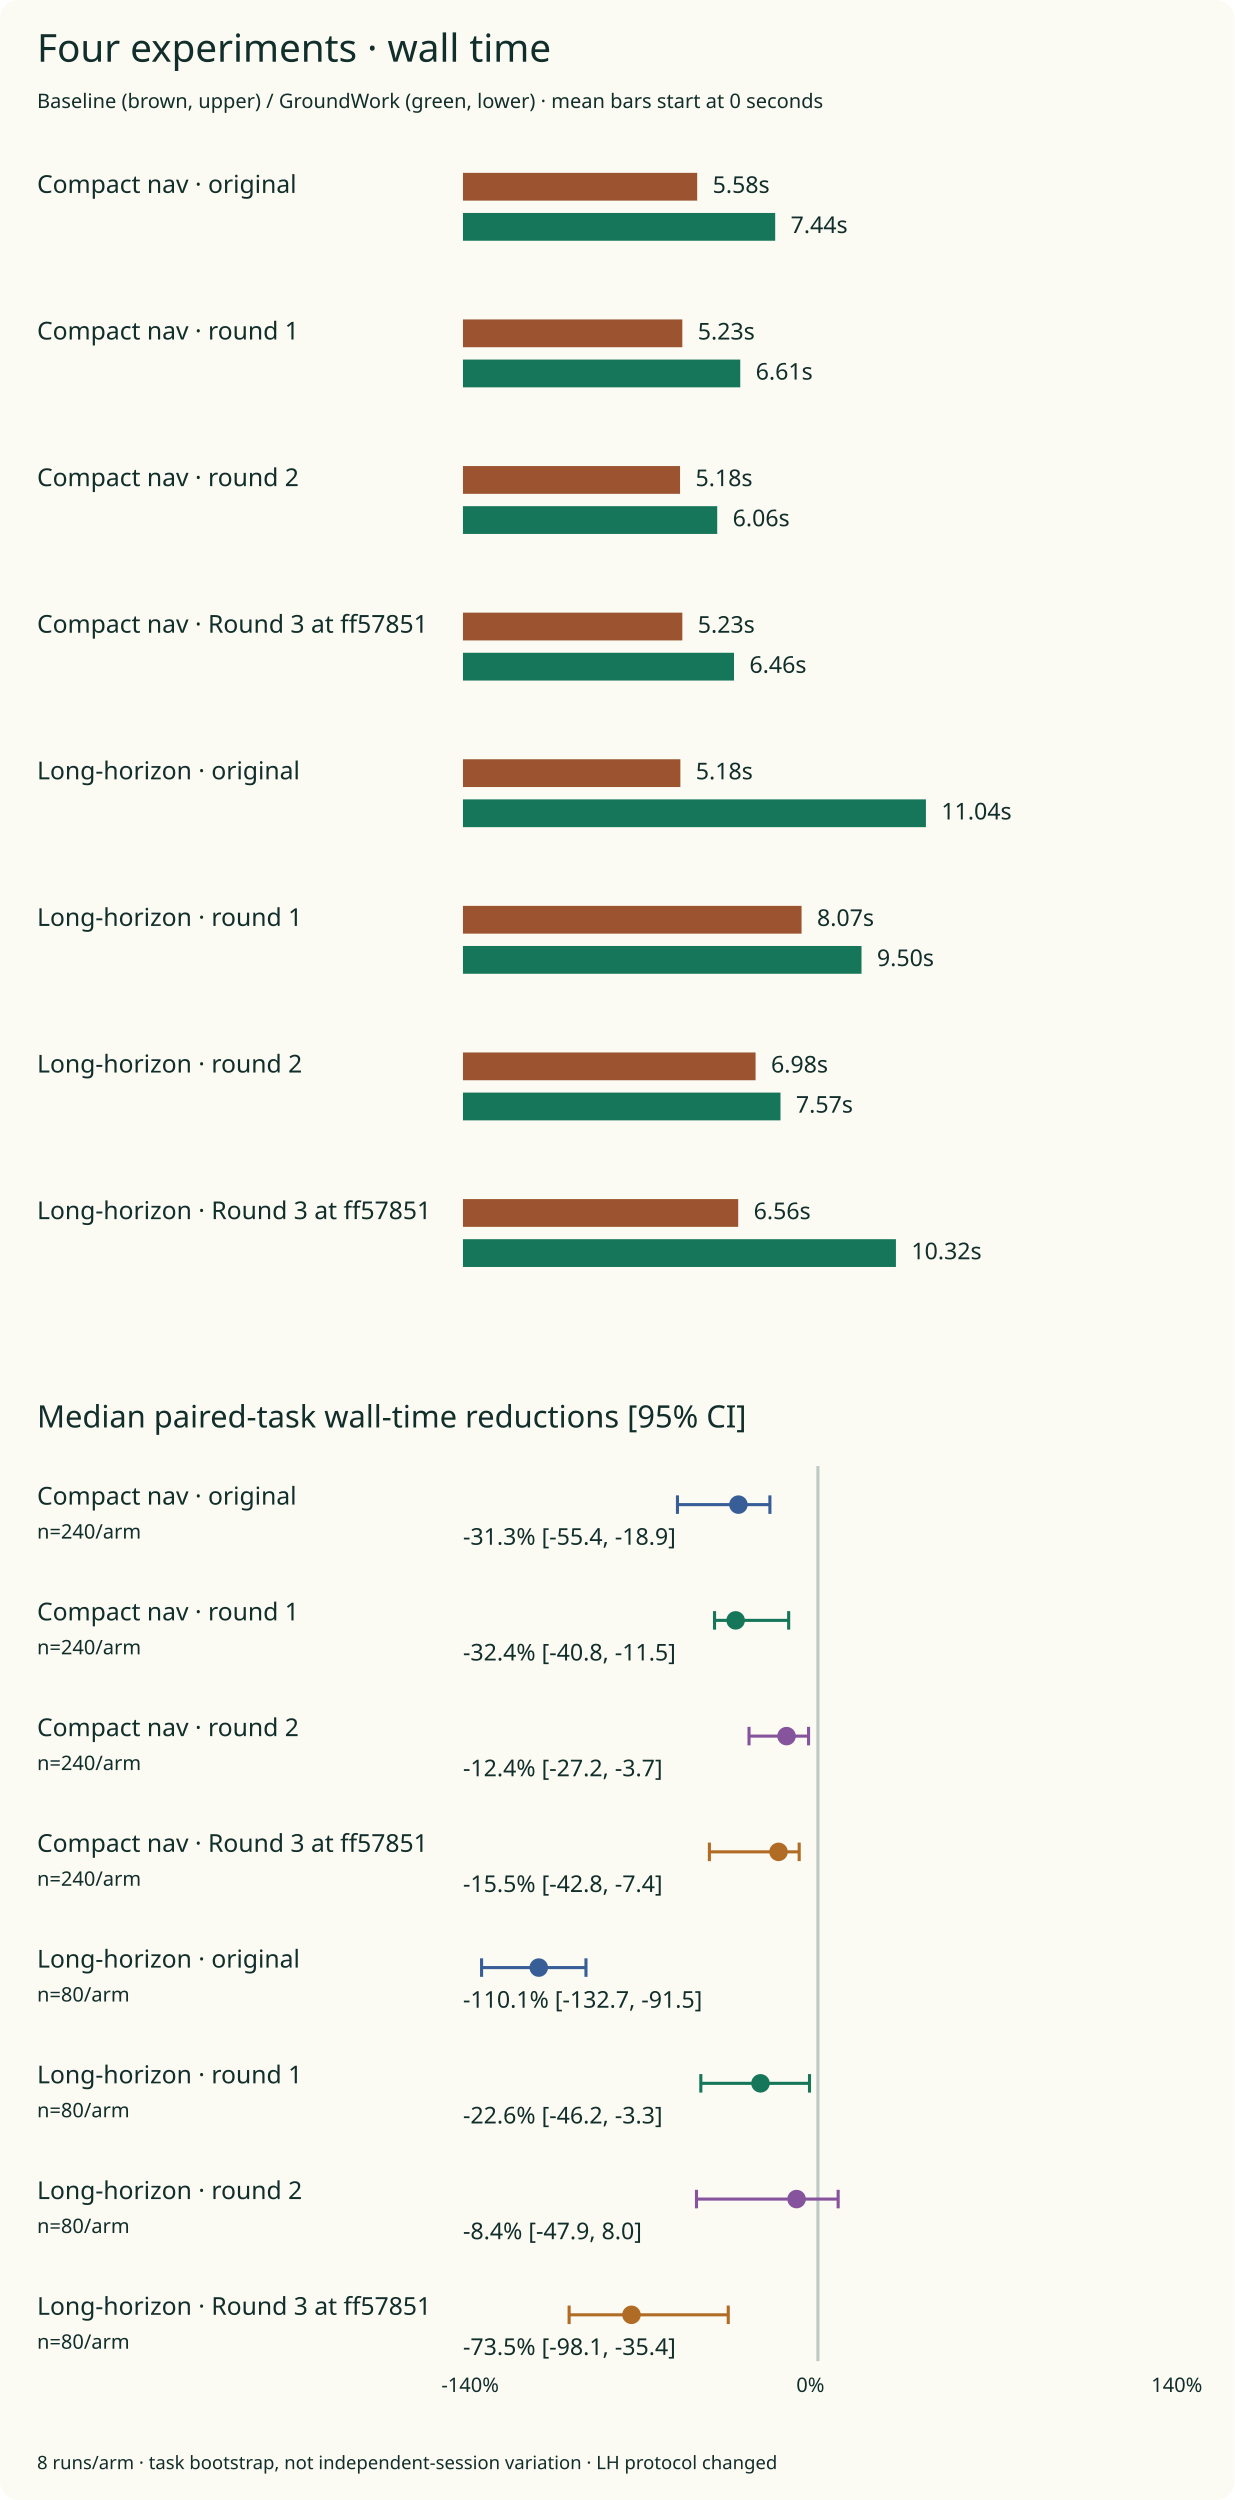
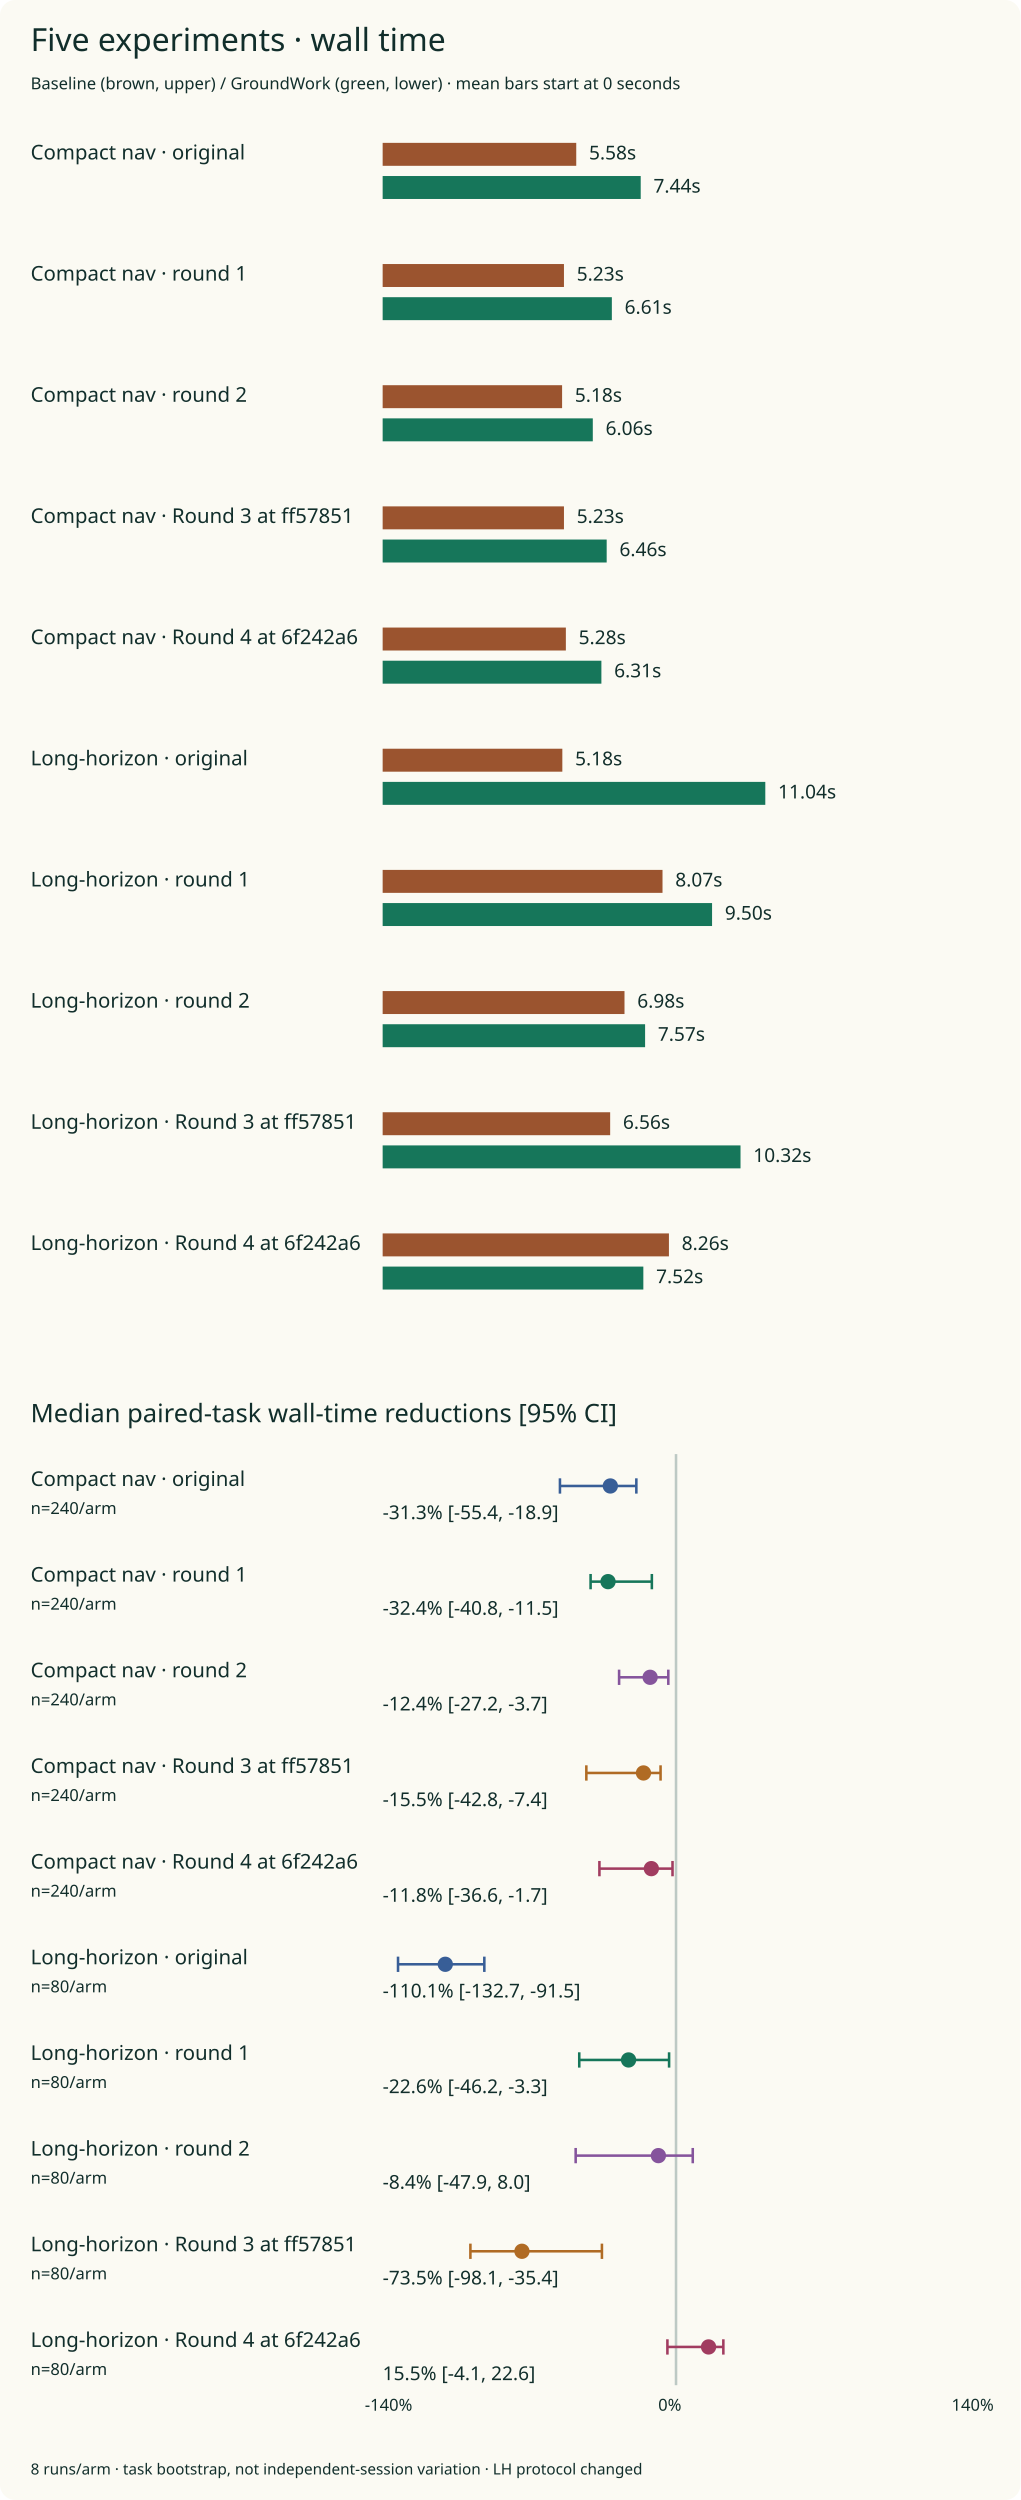
- <svg xmlns="http://www.w3.org/2000/svg" width="800" height="1620" viewBox="0 0 800 1620" role="img" aria-labelledby="title desc">
-   <rect width="800" height="1620" rx="12" fill="#fbfaf3" />
+ <svg xmlns="http://www.w3.org/2000/svg" width="800" height="1960" viewBox="0 0 800 1960" role="img" aria-labelledby="title desc">
+   <rect width="800" height="1960" rx="12" fill="#fbfaf3" />
  <g font-family="system-ui,sans-serif" fill="#112e2b">
-     <text x="24" y="40" font-size="25">Four experiments · wall time</text>
+     <text x="24" y="40" font-size="25">Five experiments · wall time</text>
    <text x="24" y="70" font-size="13">Baseline (brown, upper) / GroundWork (green, lower) · mean bars start at 0 seconds</text>
    <text x="24" y="125" font-size="16">Compact nav · original</text>
    <rect x="300" y="112" width="151.777" height="18" fill="#9b542f" />
    <text x="461.777" y="125" font-size="15">5.58s</text>
    <rect x="300" y="138" width="202.321" height="18" fill="#16765a" />
    <text x="512.321" y="151" font-size="15">7.44s</text>
    <text x="24" y="220" font-size="16">Compact nav · round 1</text>
    <rect x="300" y="207" width="142.143" height="18" fill="#9b542f" />
    <text x="452.143" y="220" font-size="15">5.23s</text>
    <rect x="300" y="233" width="179.688" height="18" fill="#16765a" />
    <text x="489.688" y="246" font-size="15">6.61s</text>
    <text x="24" y="315" font-size="16">Compact nav · round 2</text>
    <rect x="300" y="302" width="140.681" height="18" fill="#9b542f" />
    <text x="450.681" y="315" font-size="15">5.18s</text>
    <rect x="300" y="328" width="164.752" height="18" fill="#16765a" />
    <text x="474.752" y="341" font-size="15">6.06s</text>
    <text x="24" y="410" font-size="16">Compact nav · Round 3 at ff57851</text>
    <rect x="300" y="397" width="142.145" height="18" fill="#9b542f" />
    <text x="452.145" y="410" font-size="15">5.23s</text>
    <rect x="300" y="423" width="175.638" height="18" fill="#16765a" />
    <text x="485.638" y="436" font-size="15">6.46s</text>
-     <text x="24" y="505" font-size="16">Long-horizon · original</text>
-     <rect x="300" y="492" width="140.872" height="18" fill="#9b542f" />
-     <text x="450.872" y="505" font-size="15">5.18s</text>
-     <rect x="300" y="518" width="300" height="18" fill="#16765a" />
-     <text x="610" y="531" font-size="15">11.04s</text>
-     <text x="24" y="600" font-size="16">Long-horizon · round 1</text>
-     <rect x="300" y="587" width="219.409" height="18" fill="#9b542f" />
-     <text x="529.409" y="600" font-size="15">8.07s</text>
-     <rect x="300" y="613" width="258.258" height="18" fill="#16765a" />
-     <text x="568.258" y="626" font-size="15">9.50s</text>
-     <text x="24" y="695" font-size="16">Long-horizon · round 2</text>
-     <rect x="300" y="682" width="189.606" height="18" fill="#9b542f" />
-     <text x="499.606" y="695" font-size="15">6.98s</text>
-     <rect x="300" y="708" width="205.755" height="18" fill="#16765a" />
-     <text x="515.755" y="721" font-size="15">7.57s</text>
-     <text x="24" y="790" font-size="16">Long-horizon · Round 3 at ff57851</text>
-     <rect x="300" y="777" width="178.368" height="18" fill="#9b542f" />
-     <text x="488.368" y="790" font-size="15">6.56s</text>
-     <rect x="300" y="803" width="280.566" height="18" fill="#16765a" />
-     <text x="590.566" y="816" font-size="15">10.32s</text>
-     <text x="24" y="925" font-size="20">Median paired-task wall-time reductions [95% CI]</text>
-     <path d="M530 950L530 1530" stroke="#bdc9c4" stroke-width="2" />
-     <text x="24" y="975" font-size="16">Compact nav · original</text>
-     <text x="24" y="997" font-size="13">n=240/arm</text>
-     <path d="M438.997 975L498.895 975" stroke="#385e97" stroke-width="2" />
-     <path d="M438.997 969L438.997 981" stroke="#385e97" stroke-width="2" />
-     <path d="M498.895 969L498.895 981" stroke="#385e97" stroke-width="2" />
-     <circle cx="478.499" cy="975" r="6" fill="#385e97" />
-     <text x="300" y="1001" font-size="15">-31.3% [-55.4, -18.9]</text>
-     <text x="24" y="1050" font-size="16">Compact nav · round 1</text>
-     <text x="24" y="1072" font-size="13">n=240/arm</text>
-     <path d="M463.027 1050L511.054 1050" stroke="#16765a" stroke-width="2" />
-     <path d="M463.027 1044L463.027 1056" stroke="#16765a" stroke-width="2" />
-     <path d="M511.054 1044L511.054 1056" stroke="#16765a" stroke-width="2" />
-     <circle cx="476.695" cy="1050" r="6" fill="#16765a" />
-     <text x="300" y="1076" font-size="15">-32.4% [-40.8, -11.5]</text>
-     <text x="24" y="1125" font-size="16">Compact nav · round 2</text>
-     <text x="24" y="1147" font-size="13">n=240/arm</text>
-     <path d="M485.367 1125L523.951 1125" stroke="#85549c" stroke-width="2" />
-     <path d="M485.367 1119L485.367 1131" stroke="#85549c" stroke-width="2" />
-     <path d="M523.951 1119L523.951 1131" stroke="#85549c" stroke-width="2" />
-     <circle cx="509.688" cy="1125" r="6" fill="#85549c" />
-     <text x="300" y="1151" font-size="15">-12.4% [-27.2, -3.7]</text>
-     <text x="24" y="1200" font-size="16">Compact nav · Round 3 at ff57851</text>
-     <text x="24" y="1222" font-size="13">n=240/arm</text>
-     <path d="M459.684 1200L517.878 1200" stroke="#b06b24" stroke-width="2" />
-     <path d="M459.684 1194L459.684 1206" stroke="#b06b24" stroke-width="2" />
-     <path d="M517.878 1194L517.878 1206" stroke="#b06b24" stroke-width="2" />
-     <circle cx="504.496" cy="1200" r="6" fill="#b06b24" />
-     <text x="300" y="1226" font-size="15">-15.5% [-42.8, -7.4]</text>
-     <text x="24" y="1275" font-size="16">Long-horizon · original</text>
-     <text x="24" y="1297" font-size="13">n=80/arm</text>
-     <path d="M312.054 1275L379.709 1275" stroke="#385e97" stroke-width="2" />
-     <path d="M312.054 1269L312.054 1281" stroke="#385e97" stroke-width="2" />
-     <path d="M379.709 1269L379.709 1281" stroke="#385e97" stroke-width="2" />
-     <circle cx="349.109" cy="1275" r="6" fill="#385e97" />
-     <text x="300" y="1301" font-size="15">-110.1% [-132.7, -91.5]</text>
-     <text x="24" y="1350" font-size="16">Long-horizon · round 1</text>
-     <text x="24" y="1372" font-size="13">n=80/arm</text>
-     <path d="M454.132 1350L524.56 1350" stroke="#16765a" stroke-width="2" />
-     <path d="M454.132 1344L454.132 1356" stroke="#16765a" stroke-width="2" />
-     <path d="M524.56 1344L524.56 1356" stroke="#16765a" stroke-width="2" />
-     <circle cx="492.79" cy="1350" r="6" fill="#16765a" />
-     <text x="300" y="1376" font-size="15">-22.6% [-46.2, -3.3]</text>
-     <text x="24" y="1425" font-size="16">Long-horizon · round 2</text>
-     <text x="24" y="1447" font-size="13">n=80/arm</text>
-     <path d="M451.323 1425L543.12 1425" stroke="#85549c" stroke-width="2" />
-     <path d="M451.323 1419L451.323 1431" stroke="#85549c" stroke-width="2" />
-     <path d="M543.12 1419L543.12 1431" stroke="#85549c" stroke-width="2" />
-     <circle cx="516.179" cy="1425" r="6" fill="#85549c" />
-     <text x="300" y="1451" font-size="15">-8.4% [-47.9, 8.0]</text>
-     <text x="24" y="1500" font-size="16">Long-horizon · Round 3 at ff57851</text>
-     <text x="24" y="1522" font-size="13">n=80/arm</text>
-     <path d="M368.793 1500L471.909 1500" stroke="#b06b24" stroke-width="2" />
-     <path d="M368.793 1494L368.793 1506" stroke="#b06b24" stroke-width="2" />
-     <path d="M471.909 1494L471.909 1506" stroke="#b06b24" stroke-width="2" />
-     <circle cx="409.205" cy="1500" r="6" fill="#b06b24" />
-     <text x="300" y="1526" font-size="15">-73.5% [-98.1, -35.4]</text>
-     <text x="286" y="1550" font-size="13">-140%</text>
-     <text x="516" y="1550" font-size="13">0%</text>
-     <text x="746" y="1550" font-size="13">140%</text>
-     <text x="24" y="1600" font-size="12">8 runs/arm · task bootstrap, not independent-session variation · LH protocol changed</text>
+     <text x="24" y="505" font-size="16">Compact nav · Round 4 at 6f242a6</text>
+     <rect x="300" y="492" width="143.635" height="18" fill="#9b542f" />
+     <text x="453.635" y="505" font-size="15">5.28s</text>
+     <rect x="300" y="518" width="171.494" height="18" fill="#16765a" />
+     <text x="481.494" y="531" font-size="15">6.31s</text>
+     <text x="24" y="600" font-size="16">Long-horizon · original</text>
+     <rect x="300" y="587" width="140.872" height="18" fill="#9b542f" />
+     <text x="450.872" y="600" font-size="15">5.18s</text>
+     <rect x="300" y="613" width="300" height="18" fill="#16765a" />
+     <text x="610" y="626" font-size="15">11.04s</text>
+     <text x="24" y="695" font-size="16">Long-horizon · round 1</text>
+     <rect x="300" y="682" width="219.409" height="18" fill="#9b542f" />
+     <text x="529.409" y="695" font-size="15">8.07s</text>
+     <rect x="300" y="708" width="258.258" height="18" fill="#16765a" />
+     <text x="568.258" y="721" font-size="15">9.50s</text>
+     <text x="24" y="790" font-size="16">Long-horizon · round 2</text>
+     <rect x="300" y="777" width="189.606" height="18" fill="#9b542f" />
+     <text x="499.606" y="790" font-size="15">6.98s</text>
+     <rect x="300" y="803" width="205.755" height="18" fill="#16765a" />
+     <text x="515.755" y="816" font-size="15">7.57s</text>
+     <text x="24" y="885" font-size="16">Long-horizon · Round 3 at ff57851</text>
+     <rect x="300" y="872" width="178.368" height="18" fill="#9b542f" />
+     <text x="488.368" y="885" font-size="15">6.56s</text>
+     <rect x="300" y="898" width="280.566" height="18" fill="#16765a" />
+     <text x="590.566" y="911" font-size="15">10.32s</text>
+     <text x="24" y="980" font-size="16">Long-horizon · Round 4 at 6f242a6</text>
+     <rect x="300" y="967" width="224.442" height="18" fill="#9b542f" />
+     <text x="534.442" y="980" font-size="15">8.26s</text>
+     <rect x="300" y="993" width="204.383" height="18" fill="#16765a" />
+     <text x="514.383" y="1006" font-size="15">7.52s</text>
+     <text x="24" y="1115" font-size="20">Median paired-task wall-time reductions [95% CI]</text>
+     <path d="M530 1140L530 1870" stroke="#bdc9c4" stroke-width="2" />
+     <text x="24" y="1165" font-size="16">Compact nav · original</text>
+     <text x="24" y="1187" font-size="13">n=240/arm</text>
+     <path d="M438.997 1165L498.895 1165" stroke="#385e97" stroke-width="2" />
+     <path d="M438.997 1159L438.997 1171" stroke="#385e97" stroke-width="2" />
+     <path d="M498.895 1159L498.895 1171" stroke="#385e97" stroke-width="2" />
+     <circle cx="478.499" cy="1165" r="6" fill="#385e97" />
+     <text x="300" y="1191" font-size="15">-31.3% [-55.4, -18.9]</text>
+     <text x="24" y="1240" font-size="16">Compact nav · round 1</text>
+     <text x="24" y="1262" font-size="13">n=240/arm</text>
+     <path d="M463.027 1240L511.054 1240" stroke="#16765a" stroke-width="2" />
+     <path d="M463.027 1234L463.027 1246" stroke="#16765a" stroke-width="2" />
+     <path d="M511.054 1234L511.054 1246" stroke="#16765a" stroke-width="2" />
+     <circle cx="476.695" cy="1240" r="6" fill="#16765a" />
+     <text x="300" y="1266" font-size="15">-32.4% [-40.8, -11.5]</text>
+     <text x="24" y="1315" font-size="16">Compact nav · round 2</text>
+     <text x="24" y="1337" font-size="13">n=240/arm</text>
+     <path d="M485.367 1315L523.951 1315" stroke="#85549c" stroke-width="2" />
+     <path d="M485.367 1309L485.367 1321" stroke="#85549c" stroke-width="2" />
+     <path d="M523.951 1309L523.951 1321" stroke="#85549c" stroke-width="2" />
+     <circle cx="509.688" cy="1315" r="6" fill="#85549c" />
+     <text x="300" y="1341" font-size="15">-12.4% [-27.2, -3.7]</text>
+     <text x="24" y="1390" font-size="16">Compact nav · Round 3 at ff57851</text>
+     <text x="24" y="1412" font-size="13">n=240/arm</text>
+     <path d="M459.684 1390L517.878 1390" stroke="#b06b24" stroke-width="2" />
+     <path d="M459.684 1384L459.684 1396" stroke="#b06b24" stroke-width="2" />
+     <path d="M517.878 1384L517.878 1396" stroke="#b06b24" stroke-width="2" />
+     <circle cx="504.496" cy="1390" r="6" fill="#b06b24" />
+     <text x="300" y="1416" font-size="15">-15.5% [-42.8, -7.4]</text>
+     <text x="24" y="1465" font-size="16">Compact nav · Round 4 at 6f242a6</text>
+     <text x="24" y="1487" font-size="13">n=240/arm</text>
+     <path d="M469.941 1465L527.251 1465" stroke="#a13c60" stroke-width="2" />
+     <path d="M469.941 1459L469.941 1471" stroke="#a13c60" stroke-width="2" />
+     <path d="M527.251 1459L527.251 1471" stroke="#a13c60" stroke-width="2" />
+     <circle cx="510.66" cy="1465" r="6" fill="#a13c60" />
+     <text x="300" y="1491" font-size="15">-11.8% [-36.6, -1.7]</text>
+     <text x="24" y="1540" font-size="16">Long-horizon · original</text>
+     <text x="24" y="1562" font-size="13">n=80/arm</text>
+     <path d="M312.054 1540L379.709 1540" stroke="#385e97" stroke-width="2" />
+     <path d="M312.054 1534L312.054 1546" stroke="#385e97" stroke-width="2" />
+     <path d="M379.709 1534L379.709 1546" stroke="#385e97" stroke-width="2" />
+     <circle cx="349.109" cy="1540" r="6" fill="#385e97" />
+     <text x="300" y="1566" font-size="15">-110.1% [-132.7, -91.5]</text>
+     <text x="24" y="1615" font-size="16">Long-horizon · round 1</text>
+     <text x="24" y="1637" font-size="13">n=80/arm</text>
+     <path d="M454.132 1615L524.56 1615" stroke="#16765a" stroke-width="2" />
+     <path d="M454.132 1609L454.132 1621" stroke="#16765a" stroke-width="2" />
+     <path d="M524.56 1609L524.56 1621" stroke="#16765a" stroke-width="2" />
+     <circle cx="492.79" cy="1615" r="6" fill="#16765a" />
+     <text x="300" y="1641" font-size="15">-22.6% [-46.2, -3.3]</text>
+     <text x="24" y="1690" font-size="16">Long-horizon · round 2</text>
+     <text x="24" y="1712" font-size="13">n=80/arm</text>
+     <path d="M451.323 1690L543.12 1690" stroke="#85549c" stroke-width="2" />
+     <path d="M451.323 1684L451.323 1696" stroke="#85549c" stroke-width="2" />
+     <path d="M543.12 1684L543.12 1696" stroke="#85549c" stroke-width="2" />
+     <circle cx="516.179" cy="1690" r="6" fill="#85549c" />
+     <text x="300" y="1716" font-size="15">-8.4% [-47.9, 8.0]</text>
+     <text x="24" y="1765" font-size="16">Long-horizon · Round 3 at ff57851</text>
+     <text x="24" y="1787" font-size="13">n=80/arm</text>
+     <path d="M368.793 1765L471.909 1765" stroke="#b06b24" stroke-width="2" />
+     <path d="M368.793 1759L368.793 1771" stroke="#b06b24" stroke-width="2" />
+     <path d="M471.909 1759L471.909 1771" stroke="#b06b24" stroke-width="2" />
+     <circle cx="409.205" cy="1765" r="6" fill="#b06b24" />
+     <text x="300" y="1791" font-size="15">-73.5% [-98.1, -35.4]</text>
+     <text x="24" y="1840" font-size="16">Long-horizon · Round 4 at 6f242a6</text>
+     <text x="24" y="1862" font-size="13">n=80/arm</text>
+     <path d="M523.245 1840L567.104 1840" stroke="#a13c60" stroke-width="2" />
+     <path d="M523.245 1834L523.245 1846" stroke="#a13c60" stroke-width="2" />
+     <path d="M567.104 1834L567.104 1846" stroke="#a13c60" stroke-width="2" />
+     <circle cx="555.513" cy="1840" r="6" fill="#a13c60" />
+     <text x="300" y="1866" font-size="15">15.5% [-4.1, 22.6]</text>
+     <text x="286" y="1890" font-size="13">-140%</text>
+     <text x="516" y="1890" font-size="13">0%</text>
+     <text x="746" y="1890" font-size="13">140%</text>
+     <text x="24" y="1940" font-size="12">8 runs/arm · task bootstrap, not independent-session variation · LH protocol changed</text>
  </g>
</svg>
